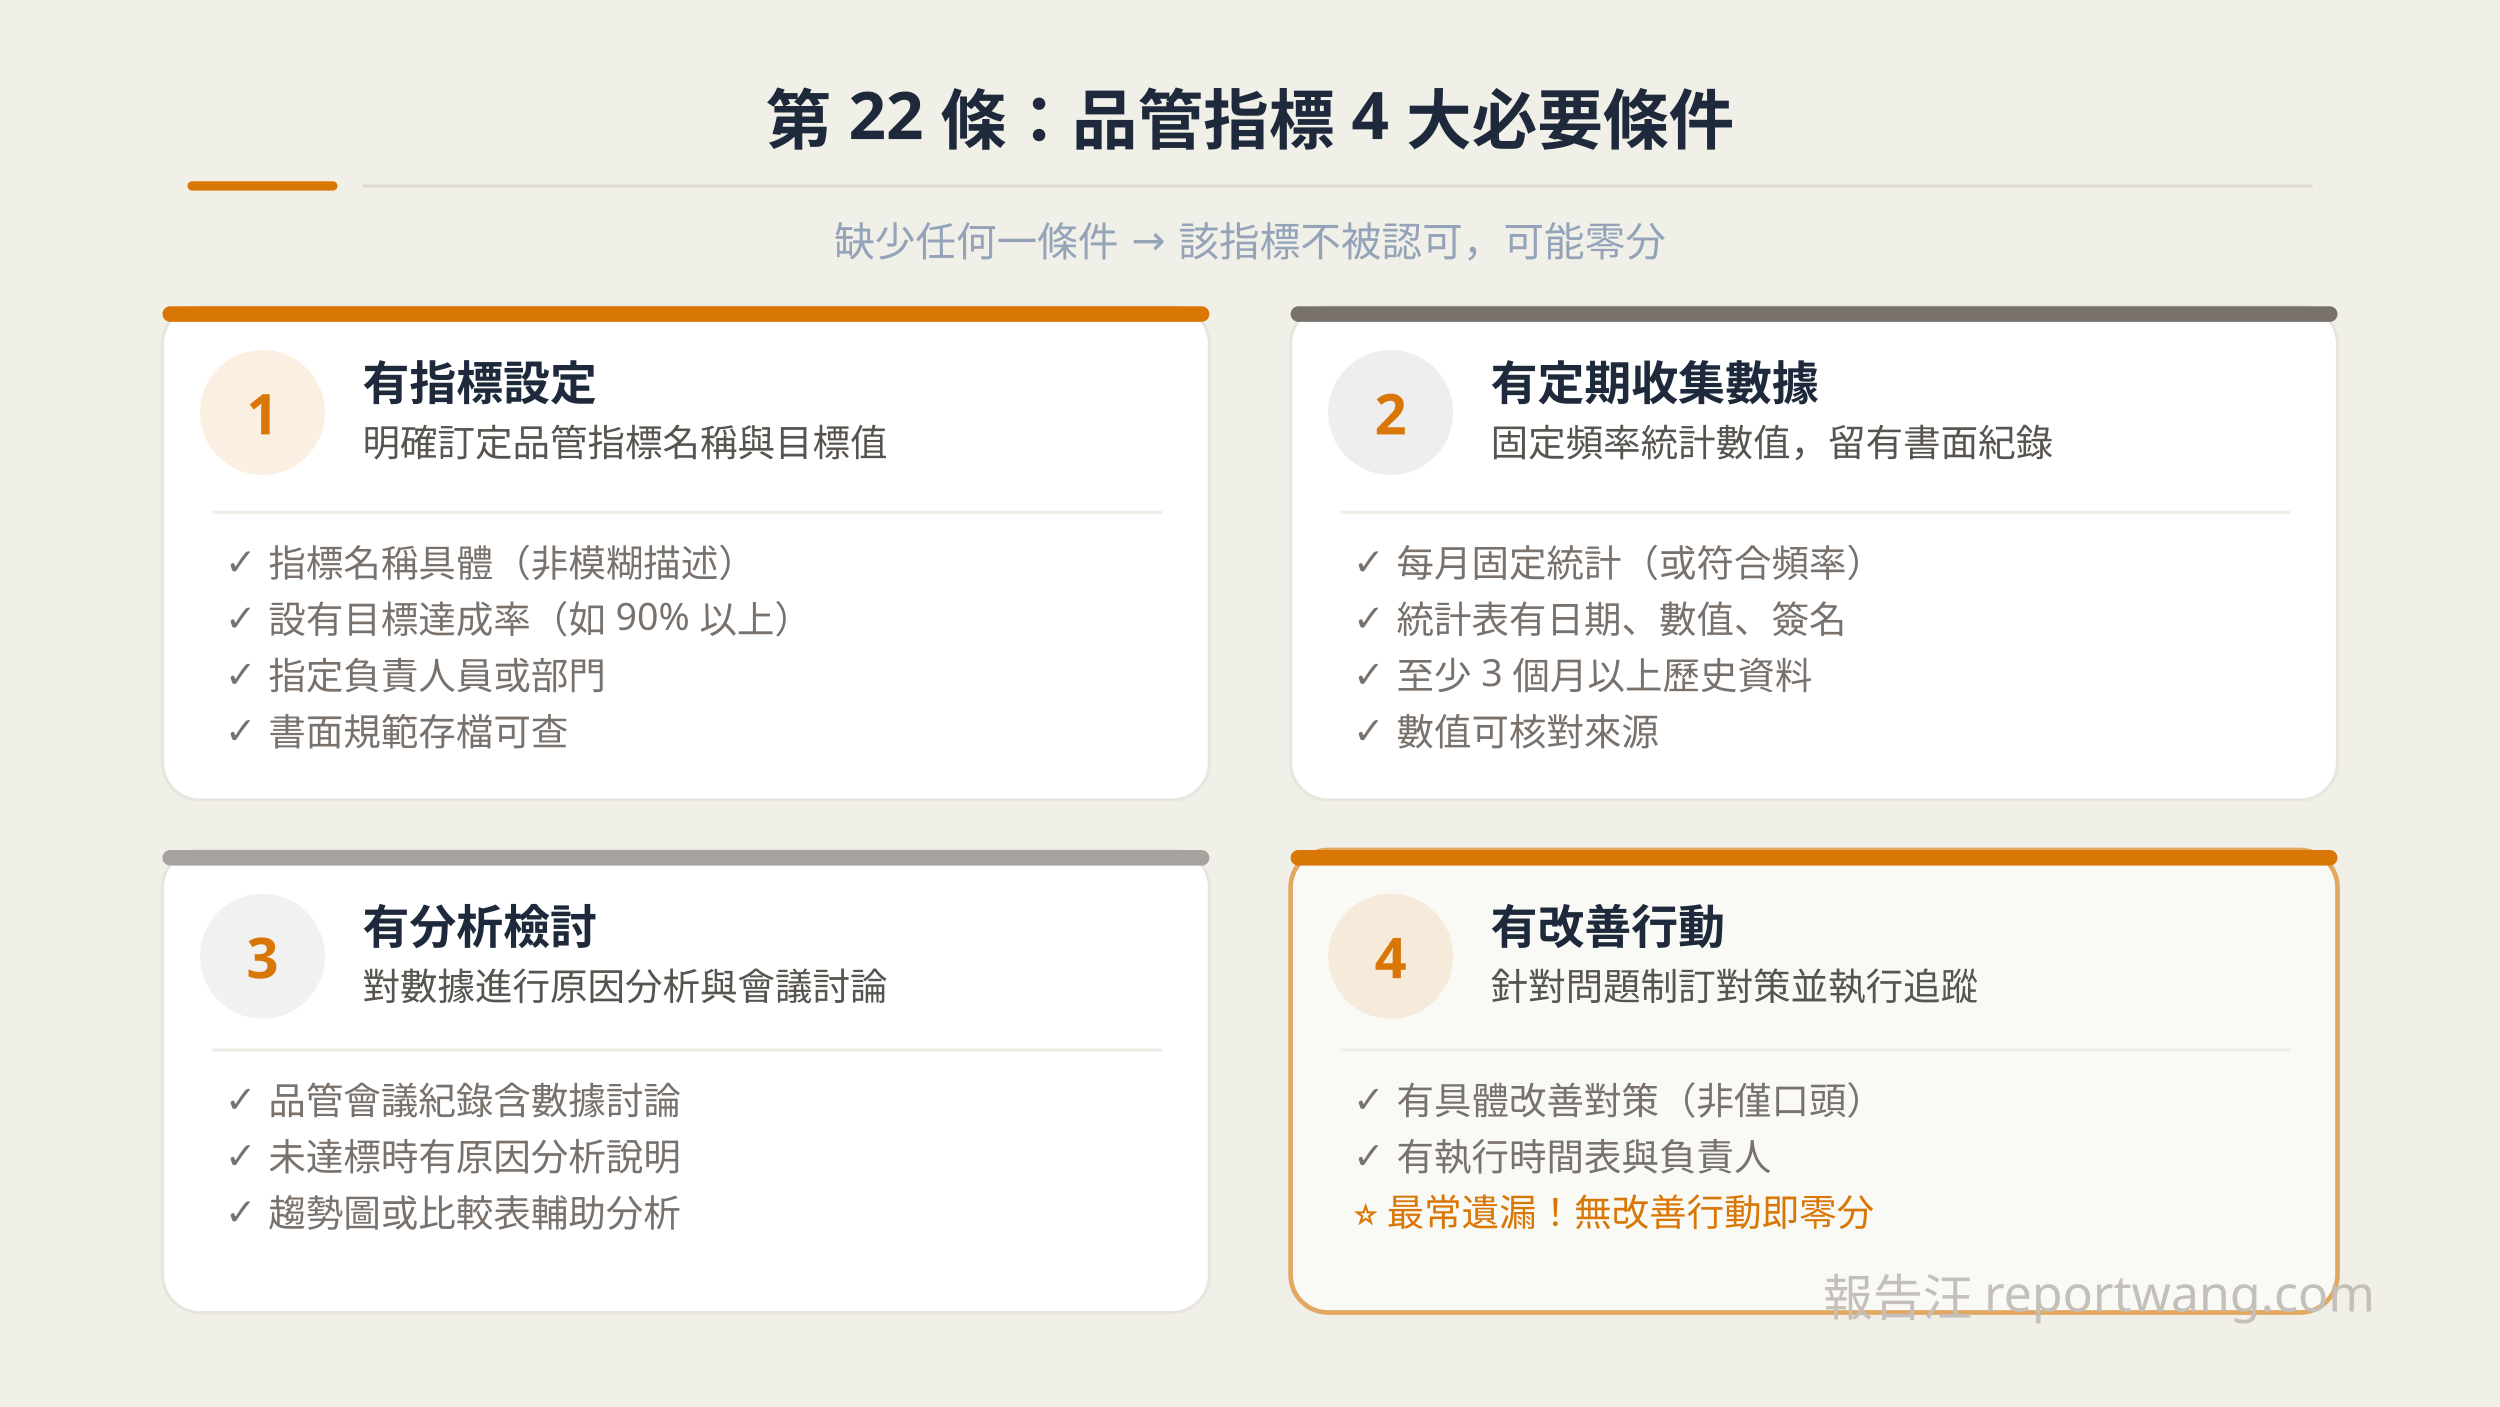
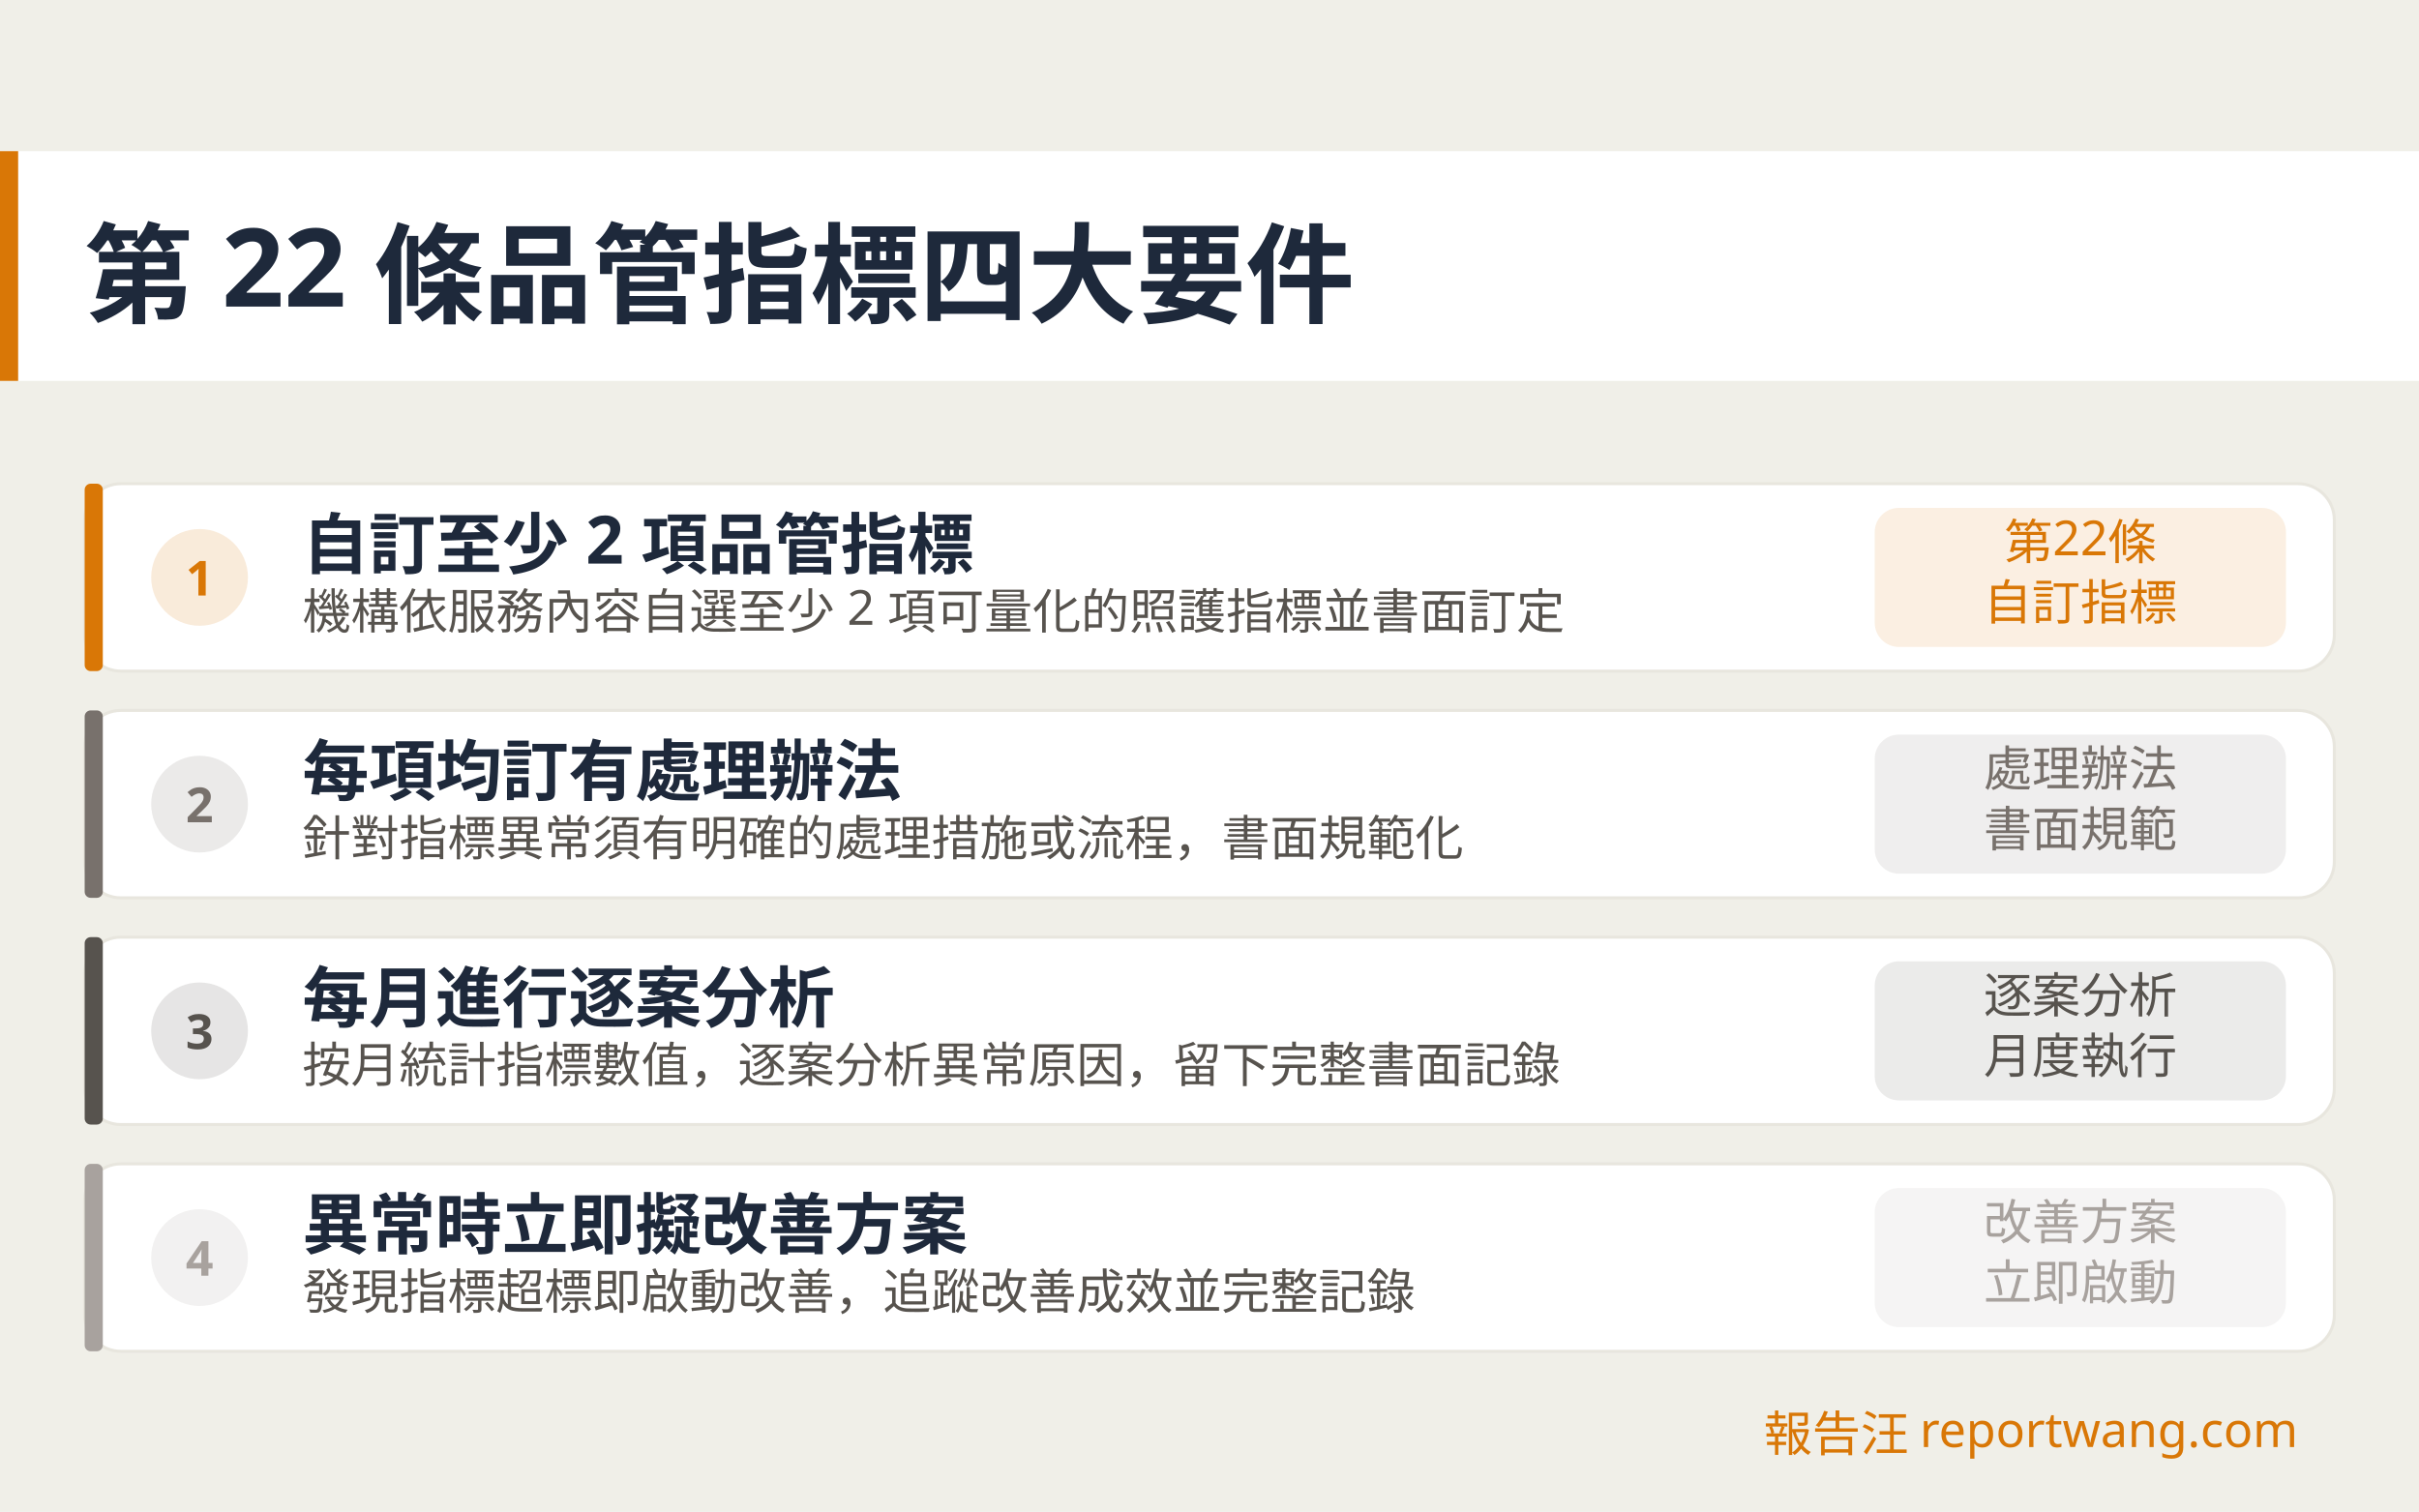
- <svg xmlns="http://www.w3.org/2000/svg" width="800" height="450" viewBox="0 0 800 450" font-family="'Noto Sans TC', sans-serif">
-   <rect width="800" height="450" fill="#f0efe8" />
-   <text x="400" y="46" font-size="21" font-weight="700" fill="#1e293b" text-anchor="middle">第 22 條：品管指標 4 大必要條件</text>
-   <rect x="60" y="58" width="48" height="3" rx="1.5" fill="#d97706" />
-   <line x1="116" y1="59.5" x2="740" y2="59.5" stroke="#dedad3" stroke-width="1" />
-   <text x="400" y="82" font-size="13" fill="#94a3b8" text-anchor="middle">缺少任何一條件 → 該指標不被認可，可能零分</text>
-   <rect x="52" y="98" width="335" height="158" rx="12" fill="white" stroke="#e8e5de" stroke-width="1" />
-   <rect x="52" y="98" width="335" height="5" rx="2.5" fill="#d97706" />
-   <circle cx="84" cy="132" r="20" fill="#d97706" opacity="0.12" />
-   <text x="84" y="139" font-size="18" font-weight="700" fill="#d97706" text-anchor="middle">1</text>
-   <text x="116" y="128" font-size="15" fill="#1e293b" font-weight="700">有指標設定</text>
-   <text x="116" y="146" font-size="12" fill="#57534e">明確訂定品管指標名稱與目標值</text>
-   <line x1="68" y1="164" x2="372" y2="164" stroke="#f0ede6" stroke-width="1" />
-   <text x="72" y="184" font-size="12" fill="#78716c">✓ 指標名稱具體（非模糊描述）</text>
-   <text x="72" y="202" font-size="12" fill="#78716c">✓ 設有目標達成率（如 90% 以上）</text>
-   <text x="72" y="220" font-size="12" fill="#78716c">✓ 指定負責人員或部門</text>
-   <text x="72" y="238" font-size="12" fill="#78716c">✓ 書面規範存檔可查</text>
-   <rect x="413" y="98" width="335" height="158" rx="12" fill="white" stroke="#e8e5de" stroke-width="1" />
-   <rect x="413" y="98" width="335" height="5" rx="2.5" fill="#78716c" />
-   <circle cx="445" cy="132" r="20" fill="#78716c" opacity="0.12" />
-   <text x="445" y="139" font-size="18" font-weight="700" fill="#d97706" text-anchor="middle">2</text>
-   <text x="477" y="128" font-size="15" fill="#1e293b" font-weight="700">有定期收集數據</text>
-   <text x="477" y="146" font-size="12" fill="#57534e">固定頻率統計數值，留有書面紀錄</text>
-   <line x1="429" y1="164" x2="733" y2="164" stroke="#f0ede6" stroke-width="1" />
-   <text x="433" y="184" font-size="12" fill="#78716c">✓ 每月固定統計（或符合頻率）</text>
-   <text x="433" y="202" font-size="12" fill="#78716c">✓ 統計表有日期、數值、簽名</text>
-   <text x="433" y="220" font-size="12" fill="#78716c">✓ 至少 3 個月以上歷史資料</text>
-   <text x="433" y="238" font-size="12" fill="#78716c">✓ 數值可核對來源</text>
-   <rect x="52" y="272" width="335" height="148" rx="12" fill="white" stroke="#e8e5de" stroke-width="1" />
-   <rect x="52" y="272" width="335" height="5" rx="2.5" fill="#a8a29e" />
-   <circle cx="84" cy="306" r="20" fill="#a8a29e" opacity="0.15" />
-   <text x="84" y="313" font-size="18" font-weight="700" fill="#d97706" text-anchor="middle">3</text>
-   <text x="116" y="302" font-size="15" fill="#1e293b" font-weight="700">有分析檢討</text>
-   <text x="116" y="320" font-size="12" fill="#57534e">對數據進行原因分析與會議討論</text>
-   <line x1="68" y1="336" x2="372" y2="336" stroke="#f0ede6" stroke-width="1" />
-   <text x="72" y="356" font-size="12" fill="#78716c">✓ 品管會議紀錄含數據討論</text>
-   <text x="72" y="374" font-size="12" fill="#78716c">✓ 未達標時有原因分析說明</text>
-   <text x="72" y="392" font-size="12" fill="#78716c">✓ 趨勢圖或比較表輔助分析</text>
-   <rect x="413" y="272" width="335" height="148" rx="12" fill="white" stroke="#d97706" stroke-width="1.5" opacity="0.6" />
-   <rect x="413" y="272" width="335" height="5" rx="2.5" fill="#d97706" />
-   <circle cx="445" cy="306" r="20" fill="#d97706" opacity="0.12" />
-   <text x="445" y="313" font-size="18" font-weight="700" fill="#d97706" text-anchor="middle">4</text>
-   <text x="477" y="302" font-size="15" fill="#1e293b" font-weight="700">有改善行動</text>
-   <text x="477" y="320" font-size="12" fill="#57534e">針對問題制訂對策並執行追蹤</text>
-   <line x1="429" y1="336" x2="733" y2="336" stroke="#f0ede6" stroke-width="1" />
-   <text x="433" y="356" font-size="12" fill="#78716c">✓ 有具體改善對策（非僅口頭）</text>
-   <text x="433" y="374" font-size="12" fill="#78716c">✓ 有執行時間表與負責人</text>
-   <text x="433" y="392" font-size="12" fill="#d97706">⭐ 最常遺漏！無改善行動即零分</text>
-   <text x="760" y="421" font-size="16" fill="#c4bfb8" text-anchor="end" font-weight="400" font-family="'Noto Sans TC', sans-serif">報告汪 reportwang.com</text>
+ <svg xmlns="http://www.w3.org/2000/svg" width="800" height="500" viewBox="0 0 800 500" font-family="'Noto Sans TC', sans-serif">
+   <rect width="800" height="500" fill="#f0efe8" />
+   <rect x="0" y="50" width="800" height="76" fill="white" />
+   <rect x="0" y="50" width="6" height="76" fill="#d97706" />
+   <text x="28" y="104" font-size="36" fill="#1e293b" font-weight="700">第 22 條品管指標四大要件</text>
+   <rect x="28" y="160" width="744" height="62" rx="12" fill="white" stroke="#e8e6de" stroke-width="1" />
+   <rect x="28" y="160" width="6" height="62" rx="2" fill="#d97706" />
+   <circle cx="66" cy="191" r="16" fill="#d97706" opacity="0.15" />
+   <text x="66" y="197" font-size="16" fill="#d97706" text-anchor="middle" font-weight="900">1</text>
+   <text x="100" y="188" font-size="22" fill="#1e293b" font-weight="700">自訂至少 2 項品管指標</text>
+   <text x="100" y="208" font-size="16" fill="#57534e">機構依服務內容自選至少 2 項可量化的照護指標並書面訂定</text>
+   <rect x="620" y="168" width="136" height="46" rx="8" fill="#d97706" opacity="0.12" />
+   <text x="688" y="185" font-size="16" fill="#d97706" text-anchor="middle">第22條</text>
+   <text x="688" y="205" font-size="16" fill="#d97706" text-anchor="middle">自訂指標</text>
+   <rect x="28" y="235" width="744" height="62" rx="12" fill="white" stroke="#e8e6de" stroke-width="1" />
+   <rect x="28" y="235" width="6" height="62" rx="2" fill="#78716c" />
+   <circle cx="66" cy="266" r="16" fill="#78716c" opacity="0.15" />
+   <text x="66" y="272" font-size="16" fill="#78716c" text-anchor="middle" font-weight="900">2</text>
+   <text x="100" y="263" font-size="22" fill="#1e293b" font-weight="700">每項均訂有處理辦法</text>
+   <text x="100" y="283" font-size="16" fill="#57534e">針對指標異常須有明確的處理措施或流程，書面規範化</text>
+   <rect x="620" y="243" width="136" height="46" rx="8" fill="#78716c" opacity="0.12" />
+   <text x="688" y="260" font-size="16" fill="#78716c" text-anchor="middle">處理辦法</text>
+   <text x="688" y="280" font-size="16" fill="#78716c" text-anchor="middle">書面規範</text>
+   <rect x="28" y="310" width="744" height="62" rx="12" fill="white" stroke="#e8e6de" stroke-width="1" />
+   <rect x="28" y="310" width="6" height="62" rx="2" fill="#57534e" />
+   <circle cx="66" cy="341" r="16" fill="#57534e" opacity="0.15" />
+   <text x="66" y="347" font-size="16" fill="#57534e" text-anchor="middle" font-weight="900">3</text>
+   <text x="100" y="338" font-size="22" fill="#1e293b" font-weight="700">每月進行逐案分析</text>
+   <text x="100" y="358" font-size="16" fill="#57534e">按月統計指標數值，逐案分析異常原因，留下完整書面記錄</text>
+   <rect x="620" y="318" width="136" height="46" rx="8" fill="#57534e" opacity="0.12" />
+   <text x="688" y="335" font-size="16" fill="#57534e" text-anchor="middle">逐案分析</text>
+   <text x="688" y="355" font-size="16" fill="#57534e" text-anchor="middle">月度執行</text>
+   <rect x="28" y="385" width="744" height="62" rx="12" fill="white" stroke="#e8e6de" stroke-width="1" />
+   <rect x="28" y="385" width="6" height="62" rx="2" fill="#a8a29e" />
+   <circle cx="66" cy="416" r="16" fill="#a8a29e" opacity="0.15" />
+   <text x="66" y="422" font-size="16" fill="#a8a29e" text-anchor="middle" font-weight="900">4</text>
+   <text x="100" y="413" font-size="22" fill="#1e293b" font-weight="700">異常時立即擬改善方案</text>
+   <text x="100" y="433" font-size="16" fill="#57534e">發現指標超標即啟動改善，追蹤改善成效並完整記錄</text>
+   <rect x="620" y="393" width="136" height="46" rx="8" fill="#a8a29e" opacity="0.12" />
+   <text x="688" y="410" font-size="16" fill="#a8a29e" text-anchor="middle">改善方案</text>
+   <text x="688" y="430" font-size="16" fill="#a8a29e" text-anchor="middle">立即啟動</text>
+   <text x="760" y="480" font-size="16" fill="#d97706" text-anchor="end" font-weight="400">報告汪 reportwang.com</text>
</svg>
